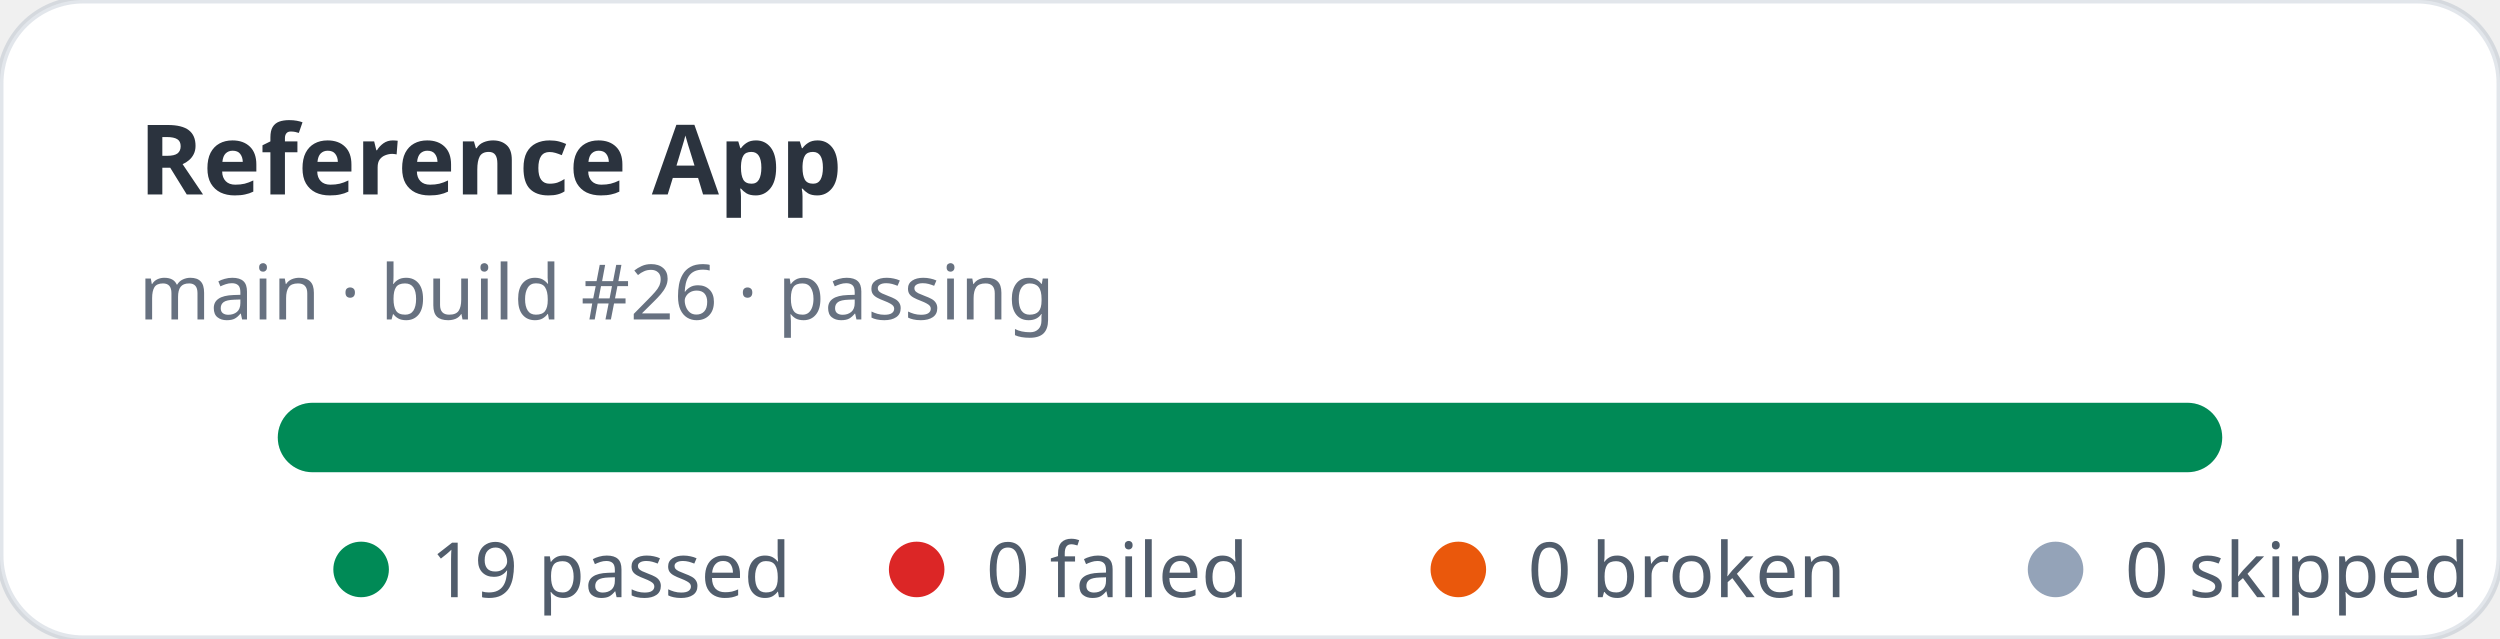
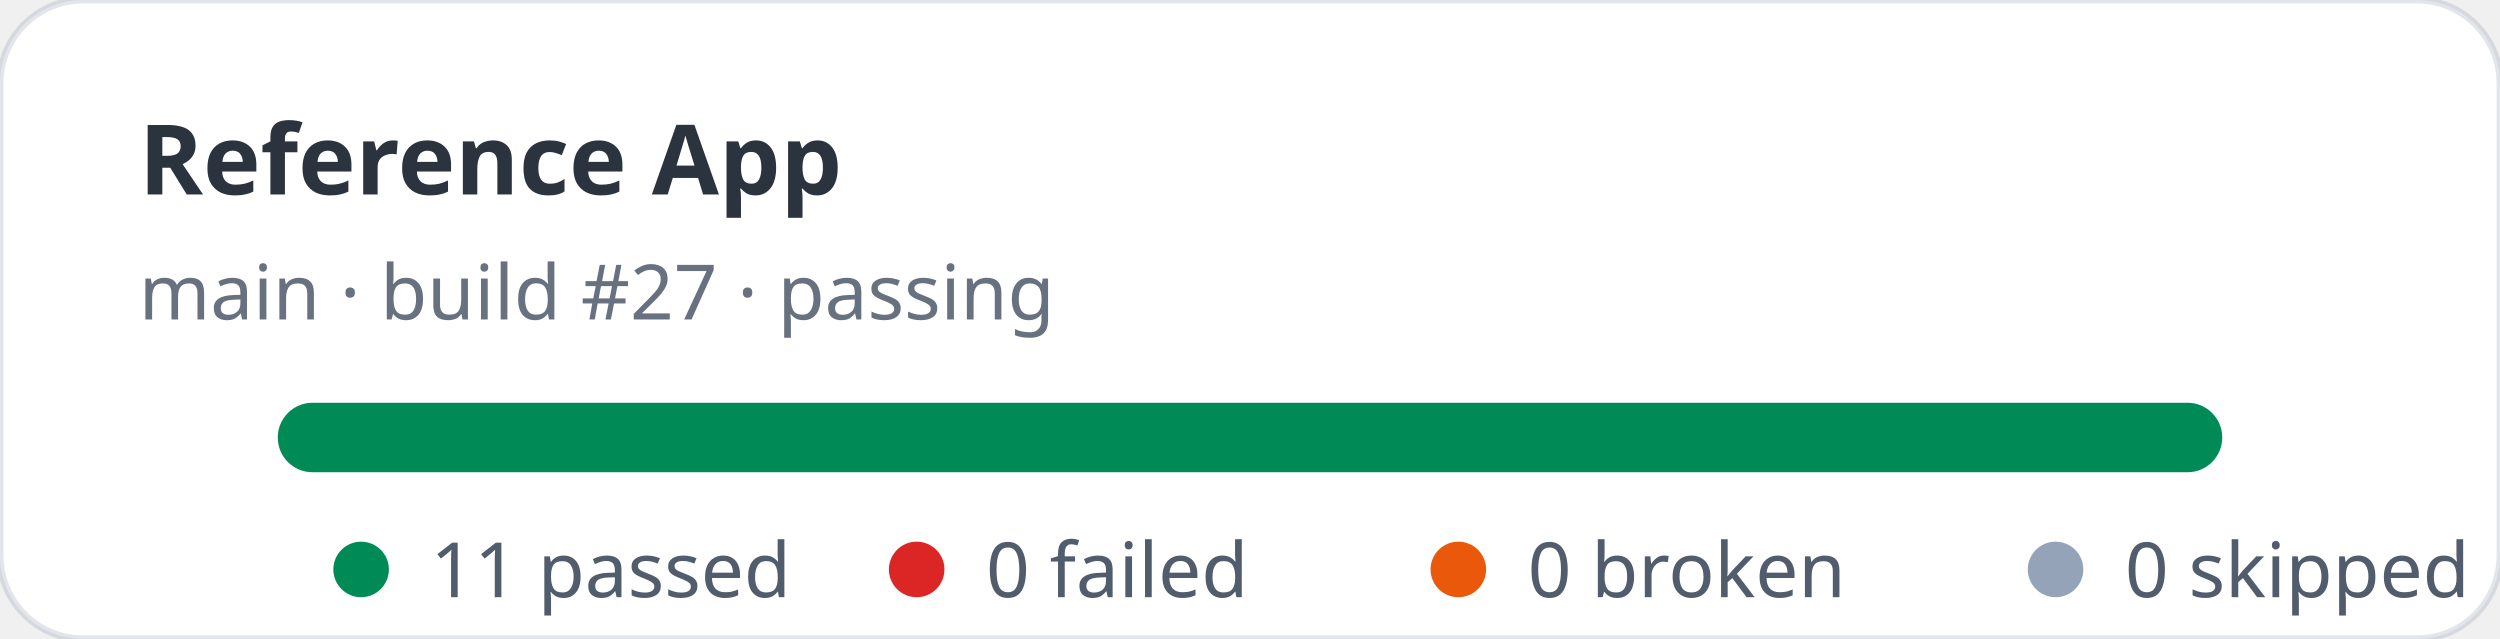
- <svg xmlns="http://www.w3.org/2000/svg" width="360" height="92" viewBox="0 0 360 92" role="img" aria-label="Reference App stats: 19 passed, 0 failed">
+ <svg xmlns="http://www.w3.org/2000/svg" width="360" height="92" viewBox="0 0 360 92" role="img" aria-label="Reference App stats: 11 passed, 0 failed">
  <rect width="360" height="92" rx="12" fill="#ffffff" stroke="rgba(11,48,86,0.12)" />
  <text x="20" y="28" fill="rgba(1,10,24,0.83)" font-family="ui-sans-serif,system-ui,sans-serif" font-size="14" font-weight="700">Reference App</text>
-   <text x="20" y="46" fill="rgba(2,19,44,0.6)" font-family="ui-sans-serif,system-ui,sans-serif" font-size="11">main · build #26 · passing</text>
+   <text x="20" y="46" fill="rgba(2,19,44,0.6)" font-family="ui-sans-serif,system-ui,sans-serif" font-size="11">main · build #27 · passing</text>
  <rect x="40" y="58" width="280" height="10" rx="5" fill="#e2e8f0" />
  <rect x="40" y="58" width="280" height="10" rx="5" fill="#008a56" />
  <g font-family="ui-sans-serif,system-ui,sans-serif" font-size="11" fill="rgba(1,18,40,0.68)">
    <circle cx="52" cy="82" r="4" fill="#008a56" />
-     <text x="62" y="86">19 passed</text>
+     <text x="62" y="86">11 passed</text>
    <circle cx="132" cy="82" r="4" fill="#dc2626" />
    <text x="142" y="86">0 failed</text>
    <circle cx="210" cy="82" r="4" fill="#ea580c" />
    <text x="220" y="86">0 broken</text>
    <circle cx="296" cy="82" r="4" fill="#94a3b8" />
    <text x="306" y="86">0 skipped</text>
  </g>
</svg>
